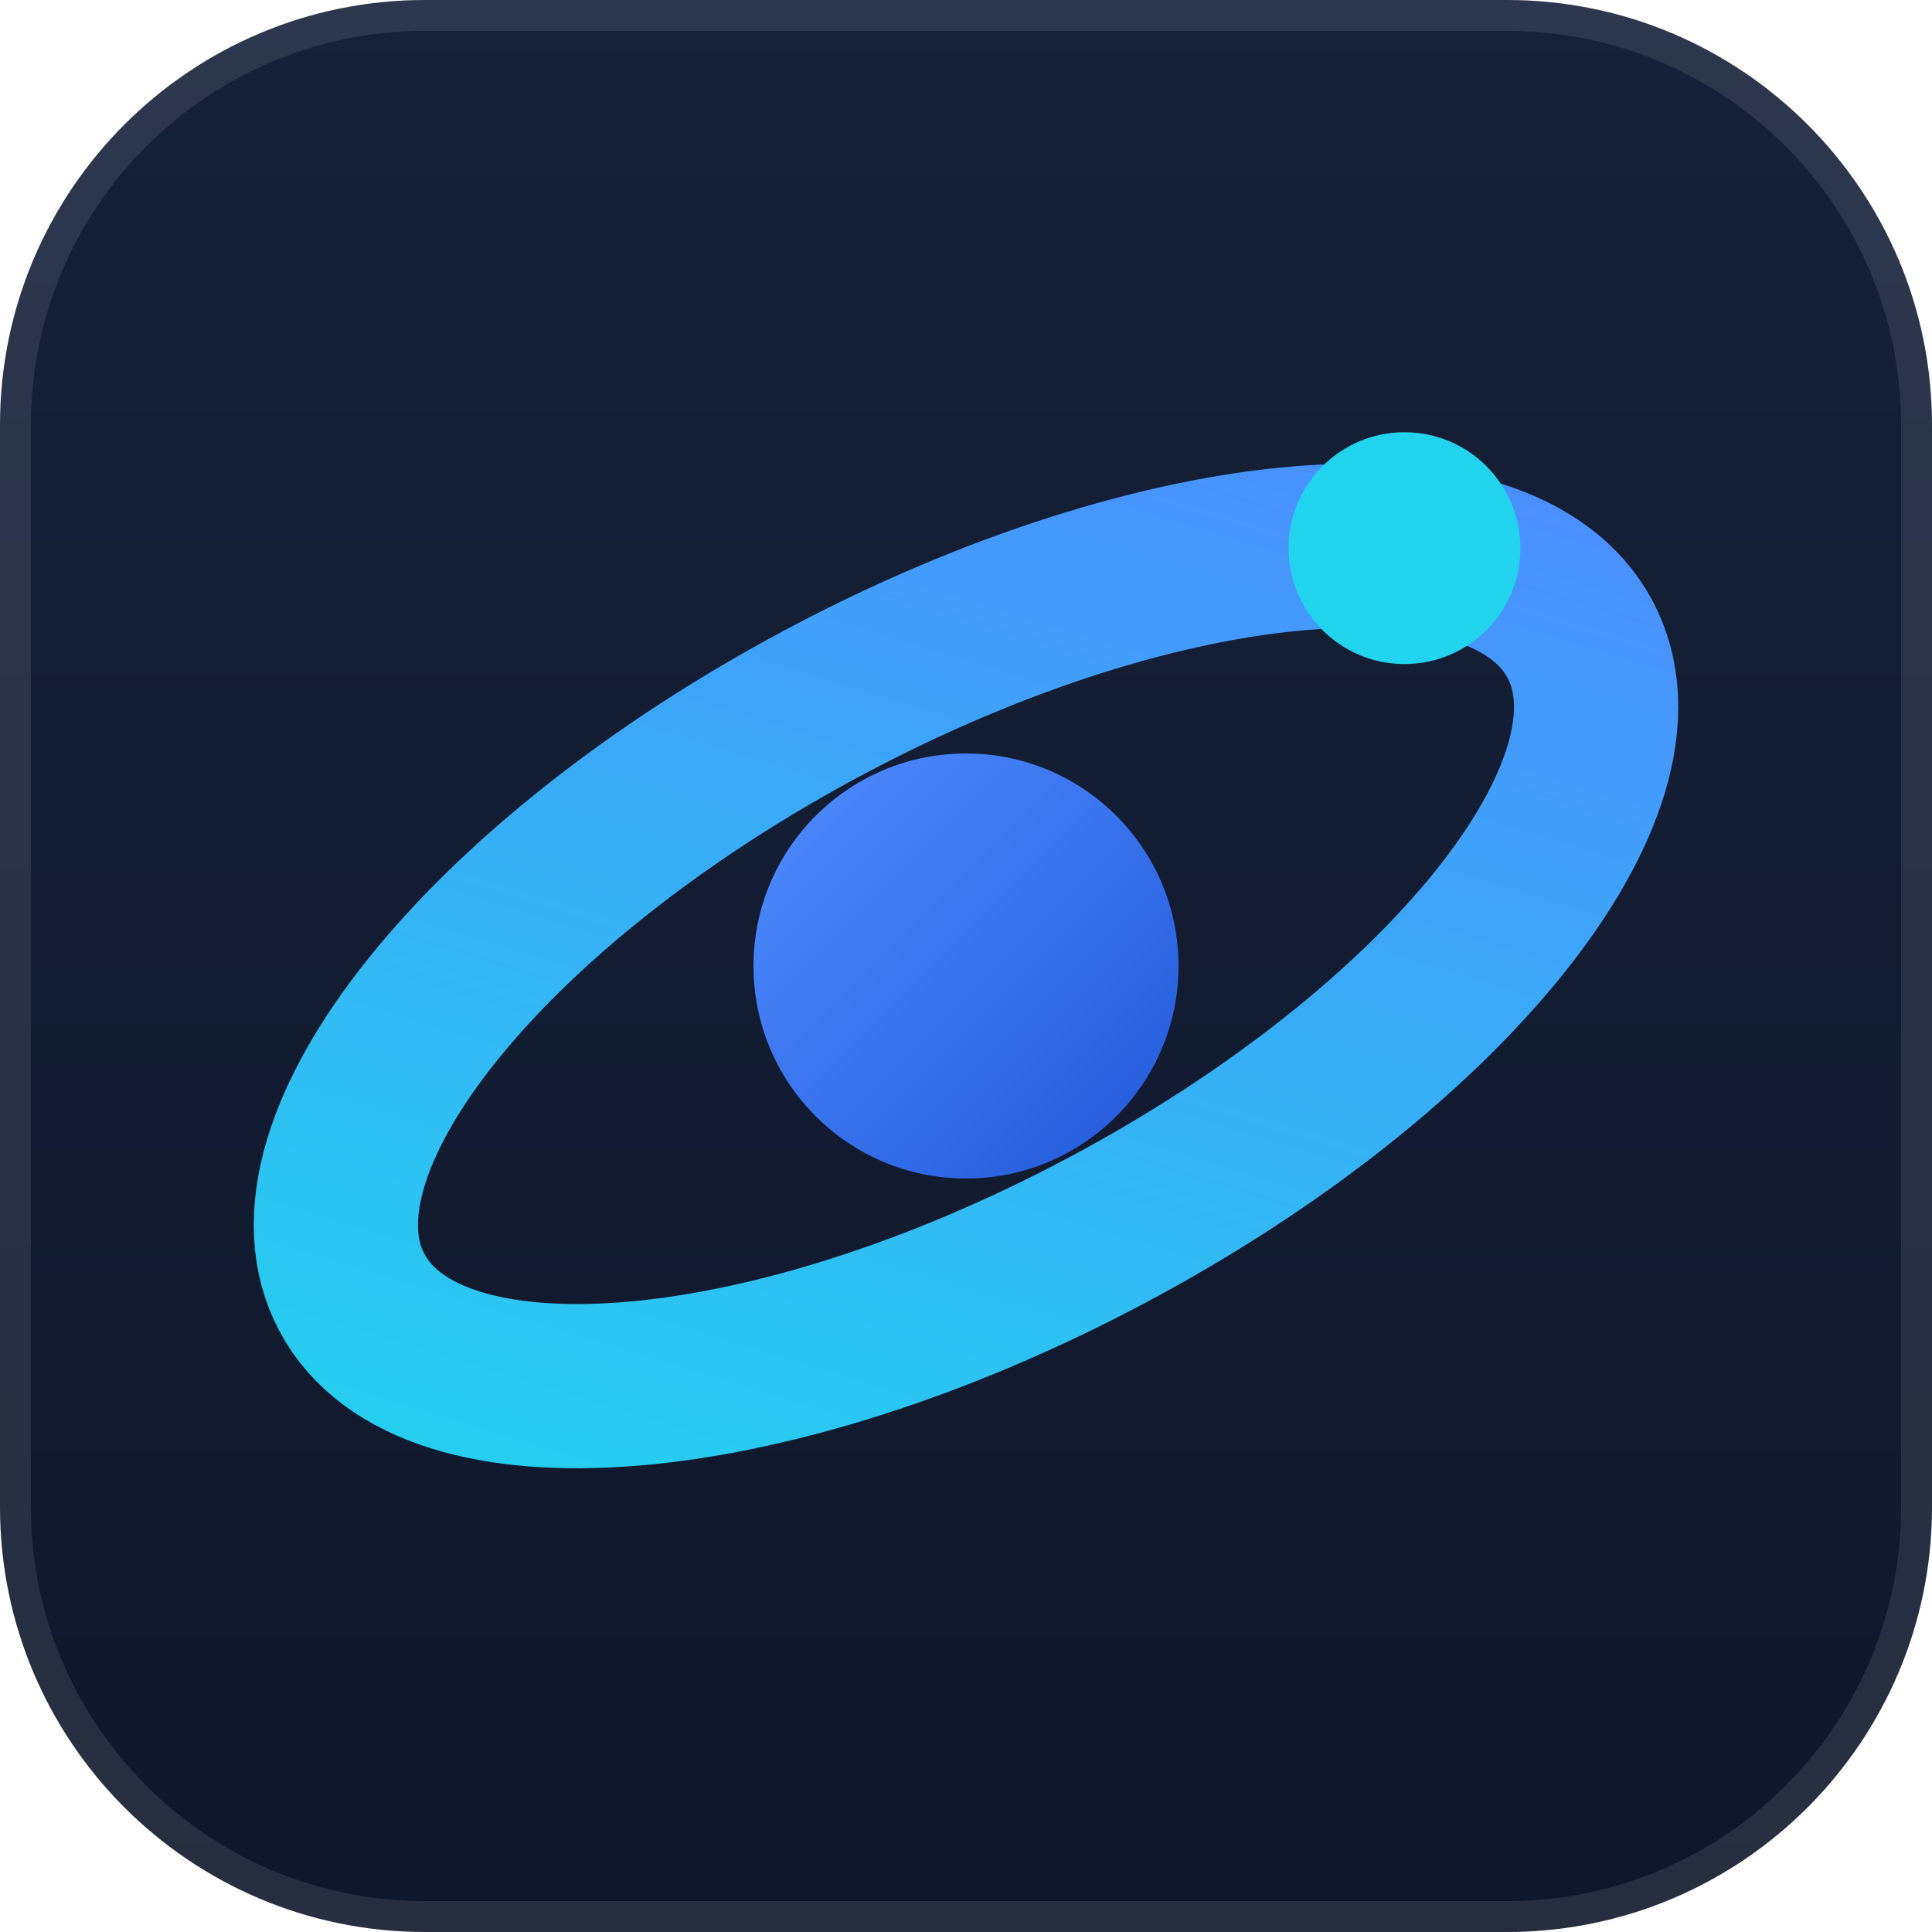
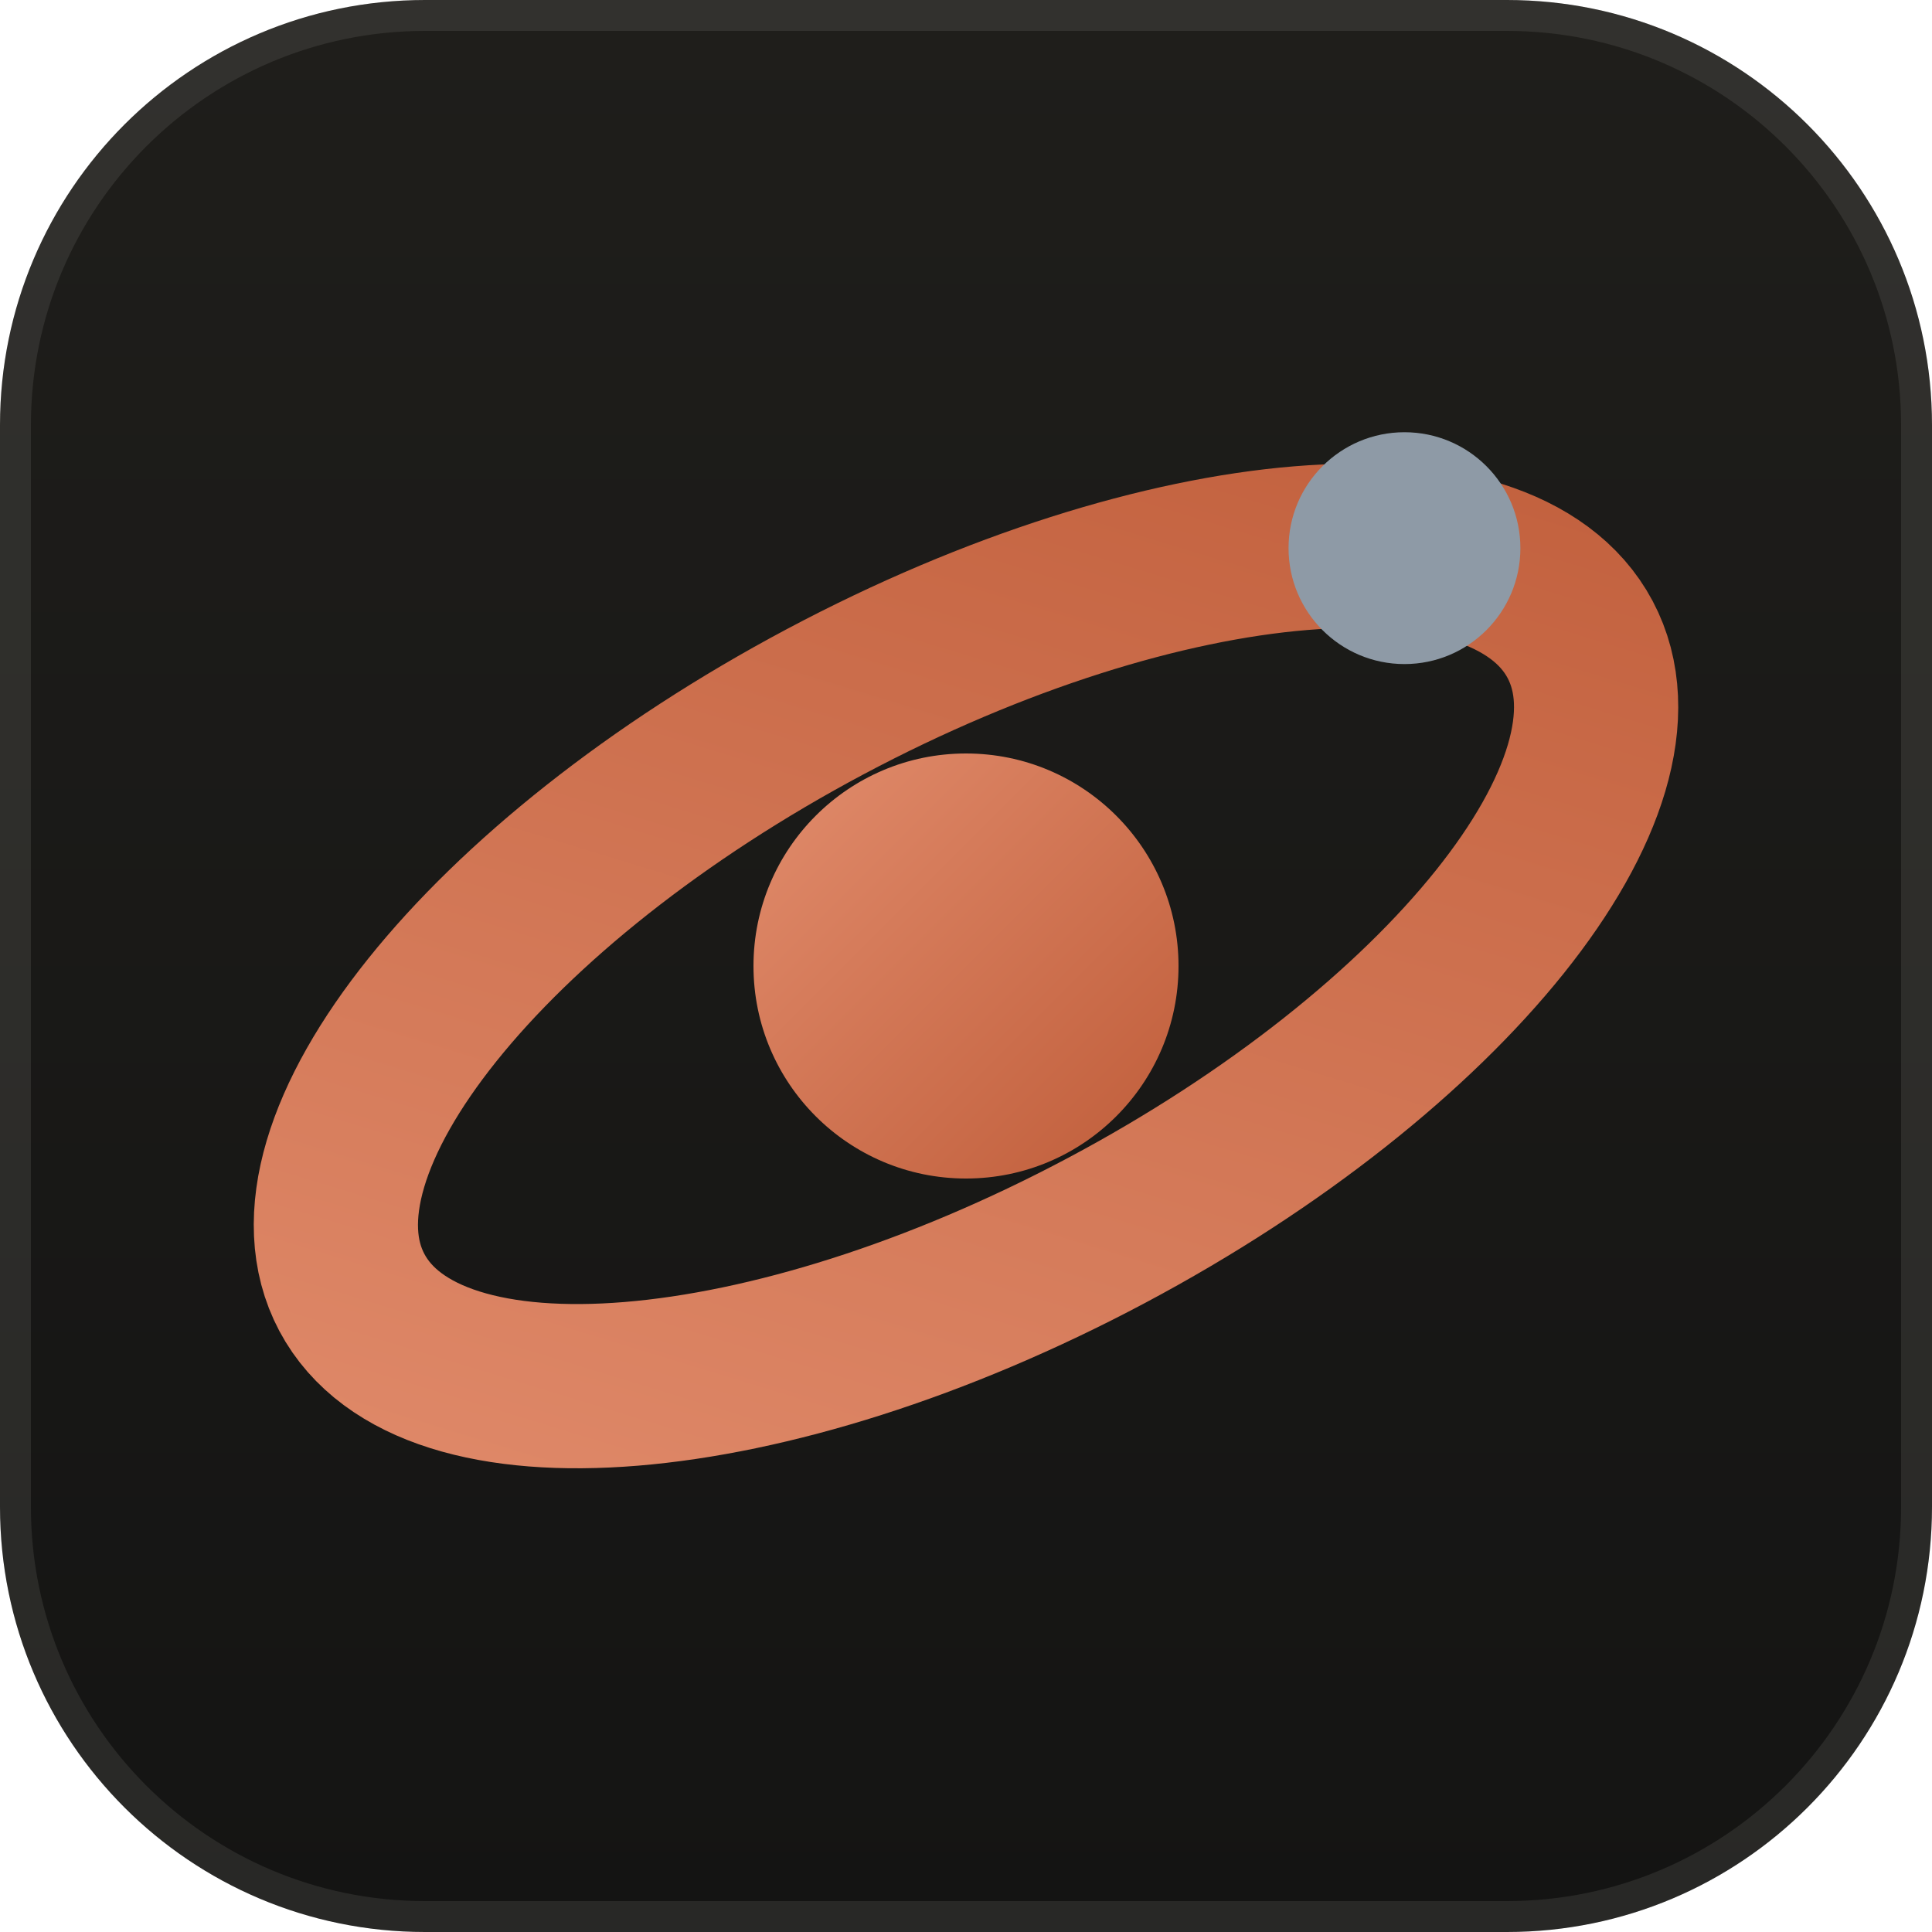
<svg xmlns="http://www.w3.org/2000/svg" viewBox="0 0 100 100" width="100" height="100" role="img" aria-label="Engram">
  <defs>
    <linearGradient id="engram-dark-orbit" gradientUnits="userSpaceOnUse" x1="24" y1="76" x2="76" y2="24">
-       <stop offset="0" stop-color="#22D3EE" />
-       <stop offset="1" stop-color="#4D8AFF" />
+       <stop offset="0" stop-color="#E08A6A" />
+       <stop offset="1" stop-color="#C15F3C" />
    </linearGradient>
    <linearGradient id="engram-dark-core" gradientUnits="userSpaceOnUse" x1="40.25" y1="40.25" x2="59.75" y2="59.75">
-       <stop offset="0" stop-color="#4D8AFF" />
-       <stop offset="1" stop-color="#245BDB" />
+       <stop offset="0" stop-color="#E08A6A" />
+       <stop offset="1" stop-color="#C15F3C" />
    </linearGradient>
    <linearGradient id="engram-dark-plate" x1="0" y1="0" x2="0" y2="1">
-       <stop offset="0" stop-color="#16213A" />
-       <stop offset="1" stop-color="#0F172A" />
+       <stop offset="0" stop-color="#1F1E1B" />
+       <stop offset="1" stop-color="#141413" />
    </linearGradient>
  </defs>
  <rect width="100" height="100" rx="22" fill="url(#engram-dark-plate)" />
-   <rect x="0.8" y="0.8" width="98.4" height="98.4" rx="21.2" fill="none" stroke="rgba(255, 255, 255, 0.10)" stroke-width="1.6" />
+   <rect x="0.8" y="0.8" width="98.4" height="98.4" rx="21.2" fill="none" stroke="rgba(247, 245, 239, 0.09)" stroke-width="1.6" />
  <ellipse cx="50" cy="50" rx="36" ry="15.5" fill="none" stroke="url(#engram-dark-orbit)" stroke-width="8.5" transform="rotate(-28 50 50)" />
-   <circle cx="72.695" cy="28.372" r="6" fill="#22D3EE" />
+   <circle cx="72.695" cy="28.372" r="6" fill="#8E9AA6" />
  <circle cx="50" cy="50" r="11" fill="url(#engram-dark-core)" />
</svg>
